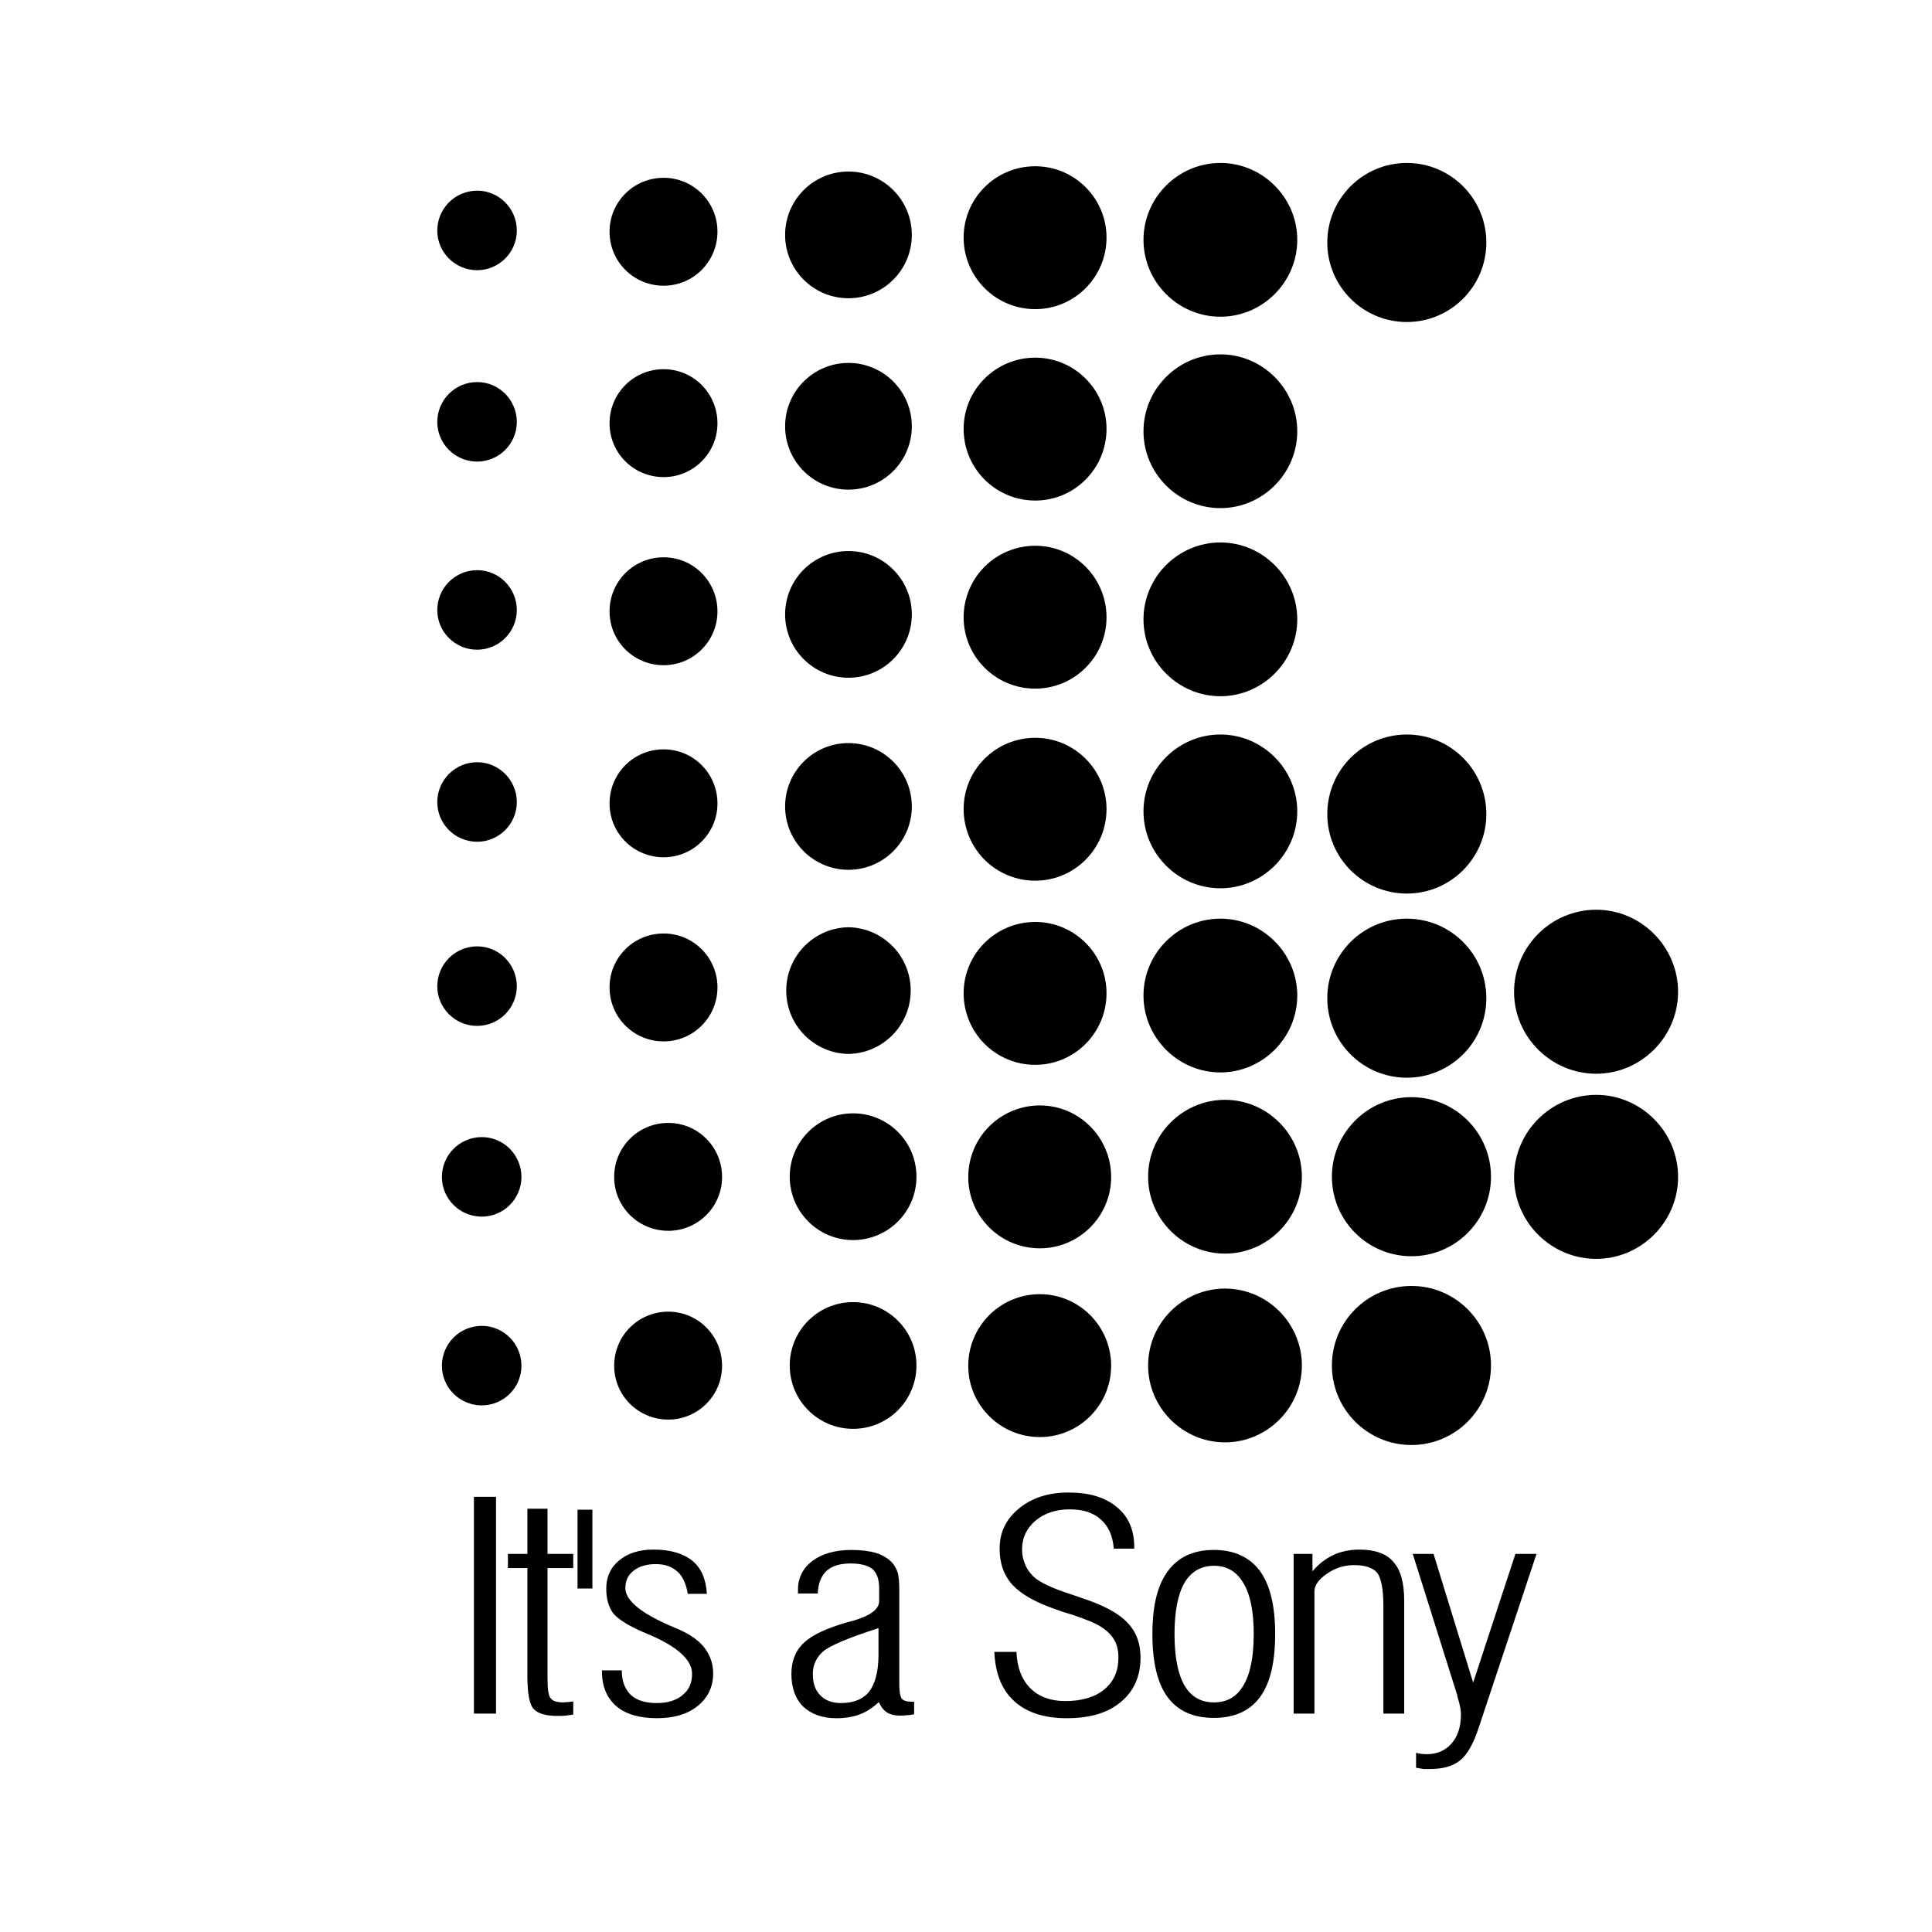
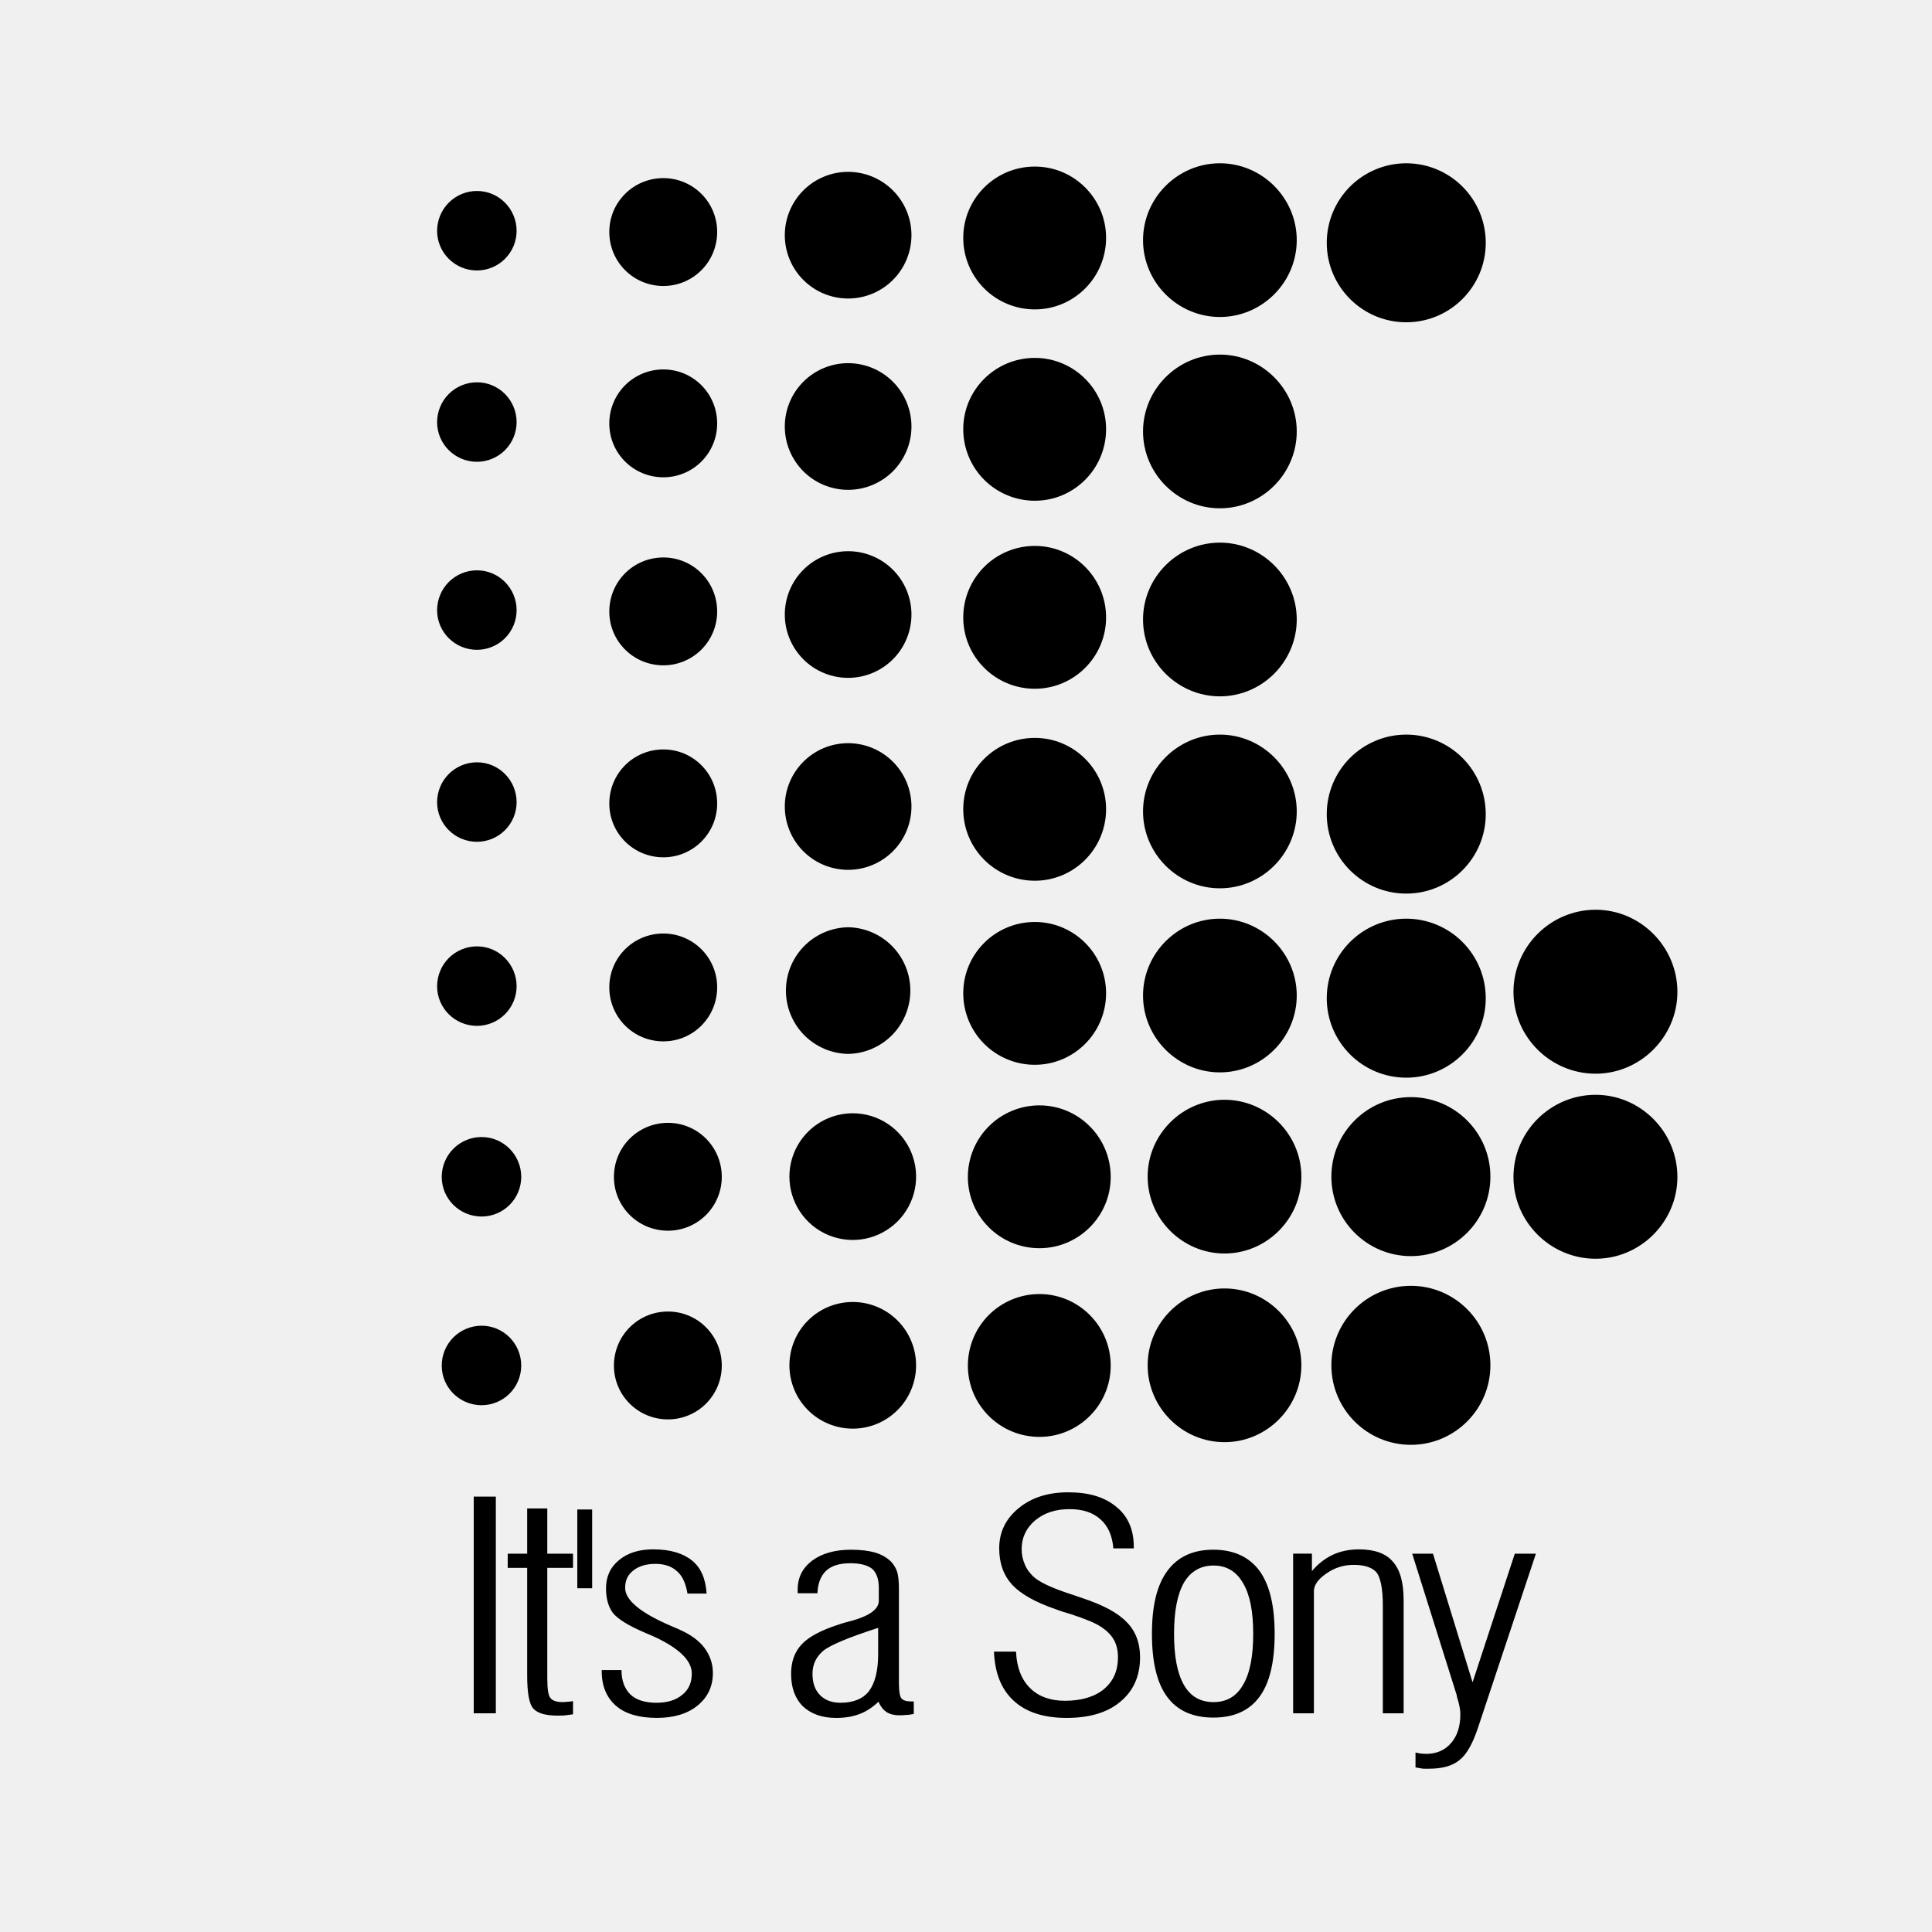
- <svg xmlns="http://www.w3.org/2000/svg" width="2500" height="2500" viewBox="0 0 192.756 192.756">
-   <g fill-rule="evenodd" clip-rule="evenodd">
-     <path fill="#fff" d="M0 0h192.756v192.756H0V0z" />
-     <path d="M140.359 16.258a7.938 7.938 0 0 1 7.934 7.935c0 4.378-3.555 7.935-7.934 7.935s-7.936-3.556-7.936-7.935a7.94 7.94 0 0 1 7.936-7.935zM140.359 73.282a7.938 7.938 0 0 1 7.934 7.935c0 4.378-3.555 7.934-7.934 7.934s-7.936-3.556-7.936-7.934a7.94 7.94 0 0 1 7.936-7.935zM140.359 91.654a7.938 7.938 0 0 1 7.934 7.934c0 4.379-3.555 7.936-7.934 7.936s-7.936-3.557-7.936-7.936a7.94 7.94 0 0 1 7.936-7.934zM140.82 109.465c4.379 0 7.936 3.557 7.936 7.936s-3.557 7.934-7.936 7.934-7.936-3.555-7.936-7.934 3.557-7.936 7.936-7.936zM140.82 128.299c4.379 0 7.936 3.555 7.936 7.934s-3.557 7.936-7.936 7.936-7.936-3.557-7.936-7.936 3.557-7.934 7.936-7.934zM121.758 16.258c4.213 0 7.67 3.457 7.67 7.671s-3.457 7.671-7.67 7.671c-4.215 0-7.672-3.457-7.672-7.671s3.457-7.671 7.672-7.671zM121.758 73.282c4.213 0 7.67 3.458 7.67 7.671 0 4.214-3.457 7.671-7.67 7.671-4.215 0-7.672-3.457-7.672-7.671s3.457-7.671 7.672-7.671zM121.758 91.654c4.213 0 7.67 3.457 7.67 7.67 0 4.215-3.457 7.672-7.67 7.672-4.215 0-7.672-3.457-7.672-7.672 0-4.213 3.457-7.67 7.672-7.67zM122.219 109.729c4.213 0 7.67 3.457 7.67 7.672 0 4.213-3.457 7.672-7.67 7.672-4.215 0-7.672-3.459-7.672-7.672 0-4.215 3.457-7.672 7.672-7.672zM122.219 128.561c4.213 0 7.67 3.457 7.67 7.672s-3.457 7.672-7.67 7.672c-4.215 0-7.672-3.457-7.672-7.672s3.457-7.672 7.672-7.672zM121.758 35.354c4.213 0 7.67 3.457 7.67 7.671s-3.457 7.671-7.67 7.671c-4.215 0-7.672-3.457-7.672-7.671s3.457-7.671 7.672-7.671zM121.758 54.121c4.213 0 7.67 3.457 7.67 7.671s-3.457 7.671-7.67 7.671c-4.215 0-7.672-3.457-7.672-7.671s3.457-7.671 7.672-7.671zM103.287 16.587c3.918 0 7.111 3.193 7.111 7.111 0 3.951-3.193 7.145-7.111 7.145a7.139 7.139 0 0 1-7.145-7.145c0-3.917 3.194-7.111 7.145-7.111zM103.287 73.611c3.918 0 7.111 3.194 7.111 7.112 0 3.95-3.193 7.144-7.111 7.144a7.138 7.138 0 0 1-7.145-7.144c0-3.918 3.194-7.112 7.145-7.112zM103.287 91.983c3.918 0 7.111 3.193 7.111 7.111 0 3.951-3.193 7.145-7.111 7.145a7.138 7.138 0 0 1-7.145-7.145c0-3.918 3.194-7.111 7.145-7.111zM103.748 110.289c3.918 0 7.111 3.193 7.111 7.145 0 3.918-3.193 7.111-7.111 7.111-3.951 0-7.145-3.193-7.145-7.111a7.138 7.138 0 0 1 7.145-7.145zM103.748 129.121c3.918 0 7.111 3.193 7.111 7.145 0 3.918-3.193 7.111-7.111 7.111-3.951 0-7.145-3.193-7.145-7.111a7.138 7.138 0 0 1 7.145-7.145zM103.287 35.683c3.918 0 7.111 3.194 7.111 7.112 0 3.951-3.193 7.145-7.111 7.145a7.138 7.138 0 0 1-7.145-7.145c0-3.919 3.194-7.112 7.145-7.112zM103.287 54.45c3.918 0 7.111 3.193 7.111 7.144 0 3.918-3.193 7.112-7.111 7.112-3.951 0-7.145-3.193-7.145-7.112a7.138 7.138 0 0 1 7.145-7.144zM84.652 17.114a6.323 6.323 0 0 1 6.321 6.321 6.323 6.323 0 0 1-6.321 6.321 6.322 6.322 0 0 1-6.321-6.321 6.322 6.322 0 0 1 6.321-6.321zM84.652 74.138a6.322 6.322 0 0 1 6.321 6.321 6.323 6.323 0 0 1-6.321 6.321 6.323 6.323 0 0 1-6.321-6.321 6.322 6.322 0 0 1 6.321-6.321zM84.652 92.51a6.322 6.322 0 0 1 0 12.642 6.322 6.322 0 0 1 0-12.642zM85.113 111.078a6.322 6.322 0 1 1-6.321 6.322 6.323 6.323 0 0 1 6.321-6.322zM85.113 129.912a6.321 6.321 0 1 1 0 12.643 6.321 6.321 0 0 1 0-12.643zM84.652 36.209a6.323 6.323 0 0 1 6.321 6.321 6.324 6.324 0 0 1-6.321 6.322 6.323 6.323 0 0 1-6.321-6.322 6.323 6.323 0 0 1 6.321-6.321zM84.652 54.976a6.323 6.323 0 0 1 6.321 6.321 6.323 6.323 0 0 1-6.321 6.321 6.322 6.322 0 0 1-6.321-6.321 6.323 6.323 0 0 1 6.321-6.321zM66.214 17.739a5.368 5.368 0 0 1 5.367 5.367c0 2.996-2.403 5.399-5.367 5.399a5.38 5.38 0 0 1-5.399-5.399c0-2.963 2.403-5.367 5.399-5.367zM66.214 74.763c2.963 0 5.367 2.404 5.367 5.4a5.368 5.368 0 0 1-5.367 5.367c-2.996 0-5.399-2.404-5.399-5.367 0-2.996 2.403-5.4 5.399-5.4zM66.214 93.135a5.368 5.368 0 0 1 5.367 5.367c0 2.996-2.403 5.398-5.367 5.398a5.38 5.38 0 0 1-5.399-5.398c0-2.963 2.403-5.367 5.399-5.367zM66.675 112.033c2.963 0 5.366 2.404 5.366 5.4a5.366 5.366 0 0 1-5.366 5.365c-2.996 0-5.399-2.402-5.399-5.365 0-2.995 2.403-5.4 5.399-5.4zM66.675 130.865c2.963 0 5.366 2.404 5.366 5.4a5.368 5.368 0 0 1-5.366 5.367c-2.996 0-5.399-2.404-5.399-5.367 0-2.995 2.403-5.4 5.399-5.4zM66.214 36.835c2.963 0 5.367 2.403 5.367 5.399a5.367 5.367 0 0 1-5.367 5.366c-2.996 0-5.399-2.403-5.399-5.366a5.382 5.382 0 0 1 5.399-5.399zM66.214 55.602c2.963 0 5.367 2.404 5.367 5.4a5.367 5.367 0 0 1-5.367 5.366c-2.996 0-5.399-2.403-5.399-5.366 0-2.997 2.403-5.4 5.399-5.4zM47.612 19.023c2.173 0 3.951 1.778 3.951 3.984a3.963 3.963 0 0 1-3.951 3.951c-2.206 0-3.984-1.778-3.984-3.951a3.977 3.977 0 0 1 3.984-3.984zM47.612 76.048c2.173 0 3.951 1.778 3.951 3.984a3.962 3.962 0 0 1-3.951 3.95c-2.206 0-3.984-1.777-3.984-3.95a3.977 3.977 0 0 1 3.984-3.984zM47.612 94.419c2.173 0 3.951 1.778 3.951 3.983a3.962 3.962 0 0 1-3.951 3.951c-2.206 0-3.984-1.777-3.984-3.951a3.977 3.977 0 0 1 3.984-3.983zM48.073 113.449c2.173 0 3.951 1.777 3.951 3.984a3.963 3.963 0 0 1-3.951 3.951c-2.206 0-3.984-1.779-3.984-3.951a3.977 3.977 0 0 1 3.984-3.984zM48.073 132.281c2.173 0 3.951 1.779 3.951 3.984a3.962 3.962 0 0 1-3.951 3.951c-2.206 0-3.984-1.777-3.984-3.951a3.978 3.978 0 0 1 3.984-3.984zM47.612 38.119c2.173 0 3.951 1.778 3.951 3.984a3.963 3.963 0 0 1-3.951 3.951c-2.206 0-3.984-1.778-3.984-3.951a3.977 3.977 0 0 1 3.984-3.984zM47.612 56.886c2.173 0 3.951 1.778 3.951 3.984a3.963 3.963 0 0 1-3.951 3.951c-2.206 0-3.984-1.778-3.984-3.951a3.977 3.977 0 0 1 3.984-3.984zM159.258 90.764c4.477 0 8.164 3.688 8.164 8.199 0 4.477-3.688 8.164-8.164 8.164-4.512 0-8.199-3.688-8.199-8.164 0-4.511 3.687-8.199 8.199-8.199zM159.258 109.234c4.477 0 8.164 3.688 8.164 8.199 0 4.477-3.688 8.164-8.164 8.164-4.512 0-8.199-3.688-8.199-8.164 0-4.511 3.687-8.199 8.199-8.199zM47.283 170.967v-21.631h2.206v21.631h-2.206zM57.193 171.066c-.231.033-.461.066-.724.098-.231.033-.527.033-.823.033-1.186 0-1.976-.23-2.404-.691s-.625-1.58-.625-3.357v-10.701h-1.942v-1.414h1.942v-4.512h2.008v4.512h2.568v1.414h-2.568v11.031c0 1.053.099 1.744.33 1.975.197.264.625.395 1.251.395.132 0 .264-.033.428-.033.165 0 .362-.033.56-.064v1.314h-.001zM59.103 150.621v7.867h-1.482v-7.867h1.482zM60.058 166.654h1.975c0 1.053.297 1.844.89 2.436.592.561 1.481.824 2.601.824 1.086 0 1.942-.264 2.568-.791.658-.525.955-1.217.955-2.139 0-1.352-1.416-2.668-4.248-3.885a8.015 8.015 0 0 1-.625-.264c-1.515-.658-2.502-1.285-2.997-1.877-.46-.627-.691-1.449-.691-2.471 0-1.15.428-2.105 1.284-2.797.856-.725 2.008-1.088 3.424-1.088 1.712 0 2.996.396 3.885 1.121.889.723 1.35 1.811 1.448 3.291h-1.909c-.165-.988-.494-1.744-1.021-2.205-.527-.494-1.251-.758-2.173-.758-.921 0-1.679.23-2.206.658-.56.428-.823.988-.823 1.746 0 1.217 1.548 2.502 4.643 3.818.362.164.658.264.823.361 1.053.463 1.876 1.055 2.436 1.779.56.756.856 1.58.856 2.535 0 1.35-.527 2.436-1.547 3.26-1.021.822-2.371 1.217-4.05 1.217-1.745 0-3.127-.395-4.049-1.186-.955-.822-1.449-1.975-1.449-3.457v-.128zM91.204 171.033c-.329.066-.593.1-.823.1-.197.031-.428.031-.625.031-.494 0-.922-.098-1.284-.328-.329-.23-.592-.561-.79-1.021-.56.527-1.185.955-1.876 1.219s-1.481.395-2.338.395c-1.416 0-2.502-.395-3.325-1.152-.79-.789-1.185-1.877-1.185-3.26 0-1.217.362-2.205 1.086-2.963.691-.723 1.909-1.383 3.654-1.941.362-.133.856-.264 1.481-.428 1.679-.494 2.535-1.152 2.535-1.943v-1.316c0-.855-.23-1.482-.658-1.877-.461-.363-1.185-.561-2.173-.561-1.054 0-1.844.23-2.404.725-.56.527-.856 1.285-.889 2.271h-1.975v-.361c0-1.219.494-2.174 1.448-2.896.987-.725 2.272-1.088 3.885-1.088.955 0 1.778.1 2.436.297s1.186.527 1.581.922c.263.297.46.625.592 1.02.099.363.165.922.165 1.646v9.482c0 .791.099 1.316.263 1.482.165.197.494.295.988.295h.23v1.25h.001zm-3.556-8.594c-2.963.955-4.774 1.713-5.499 2.305-.691.594-1.054 1.35-1.054 2.271 0 .891.231 1.613.757 2.141.494.494 1.152.758 2.042.758 1.284 0 2.239-.395 2.832-1.152.593-.791.922-2.008.922-3.688v-2.635zM99.205 164.811h2.205c.066 1.547.527 2.766 1.383 3.621.855.857 2.041 1.285 3.49 1.285 1.646 0 2.963-.396 3.885-1.152.955-.791 1.416-1.844 1.416-3.193 0-.66-.133-1.252-.395-1.713-.264-.494-.691-.922-1.285-1.316-.527-.363-1.547-.791-3.062-1.285a16.06 16.06 0 0 1-1.514-.494c-2.008-.691-3.457-1.514-4.312-2.436-.857-.955-1.285-2.141-1.285-3.621 0-1.646.658-2.963 1.943-4.018 1.283-1.053 2.93-1.58 4.938-1.58 2.041 0 3.623.461 4.809 1.449 1.184.955 1.744 2.305 1.744 4.016v.133h-2.041c-.1-1.252-.527-2.238-1.285-2.898-.756-.691-1.777-1.02-3.094-1.02-1.383 0-2.502.361-3.424 1.119-.889.758-1.35 1.711-1.35 2.863 0 .561.098 1.021.295 1.482.166.461.461.855.824 1.219.592.592 1.941 1.217 4.016 1.877.396.131.658.23.855.295 2.107.691 3.59 1.482 4.479 2.404.889.889 1.35 2.074 1.35 3.523 0 1.877-.658 3.357-1.975 4.443-1.285 1.088-3.096 1.613-5.367 1.613-2.238 0-4.016-.559-5.268-1.711s-1.877-2.765-1.975-4.905zM117.182 163.033c0 2.271.328 3.951.986 5.104s1.646 1.711 2.963 1.711c1.285 0 2.273-.559 2.932-1.711.691-1.152 1.02-2.865 1.02-5.104s-.328-3.918-1.02-5.07c-.658-1.152-1.646-1.746-2.932-1.746-1.316 0-2.305.594-2.963 1.713-.658 1.152-.986 2.865-.986 5.103zm-2.207 0c0-2.799.494-4.873 1.547-6.289 1.021-1.383 2.535-2.107 4.576-2.107 2.043 0 3.59.725 4.611 2.107 1.02 1.416 1.514 3.49 1.514 6.289s-.494 4.904-1.514 6.287c-1.021 1.383-2.537 2.074-4.611 2.074-2.041 0-3.588-.691-4.607-2.074-1.022-1.382-1.516-3.488-1.516-6.287zM138.021 170.967v-10.766c0-1.68-.23-2.766-.625-3.293-.428-.492-1.186-.756-2.271-.756a4.637 4.637 0 0 0-2.732.855c-.824.561-1.252 1.152-1.252 1.777v12.182h-2.074v-15.934h1.877v1.744a6.111 6.111 0 0 1 2.107-1.646c.725-.33 1.613-.527 2.566-.527 1.549 0 2.701.396 3.393 1.219.725.791 1.086 2.074 1.086 3.852v11.293h-2.075zM147.537 172.35c-.527 1.613-1.152 2.732-1.877 3.293-.725.592-1.744.855-3.062.855h-.527c-.197-.033-.461-.064-.789-.131v-1.482c.164.033.328.066.527.1.164 0 .328.033.494.033 1.086 0 1.908-.363 2.533-1.088.627-.723.922-1.678.922-2.896 0-.395-.098-.955-.328-1.68-.033-.098-.033-.164-.033-.197l-4.445-14.123h2.074l3.951 12.84 4.215-12.84h2.107l-5.762 17.316z" />
-   </g>
+ <svg xmlns="http://www.w3.org/2000/svg" width="2500" height="2501" viewBox="0 0 2500 2501" fill="none">
+   <path fill-rule="evenodd" clip-rule="evenodd" d="M1820.42 211.362C1847.71 211.376 1873.88 222.224 1893.18 241.522C1912.47 260.819 1923.31 286.988 1923.33 314.278C1923.33 371.059 1877.22 417.193 1820.42 417.193C1763.63 417.193 1717.5 371.072 1717.5 314.278C1717.51 286.986 1728.36 260.817 1747.66 241.52C1766.96 222.223 1793.13 211.376 1820.42 211.362ZM1820.42 950.95C1847.71 950.964 1873.88 961.812 1893.18 981.109C1912.47 1000.41 1923.31 1026.58 1923.33 1053.87C1923.33 1110.65 1877.22 1156.77 1820.42 1156.77C1763.63 1156.77 1717.5 1110.65 1717.5 1053.87C1717.51 1026.57 1728.36 1000.4 1747.66 981.108C1766.96 961.811 1793.13 950.964 1820.42 950.95ZM1820.42 1189.23C1847.71 1189.24 1873.88 1200.09 1893.17 1219.39C1912.47 1238.68 1923.31 1264.85 1923.33 1292.13C1923.33 1348.93 1877.22 1395.06 1820.42 1395.06C1763.63 1395.06 1717.5 1348.93 1717.5 1292.13C1717.52 1264.84 1728.37 1238.68 1747.67 1219.38C1766.97 1200.09 1793.13 1189.24 1820.42 1189.23ZM1826.4 1420.24C1883.2 1420.24 1929.33 1466.37 1929.33 1523.16C1929.33 1579.96 1883.2 1626.07 1826.4 1626.07C1769.61 1626.07 1723.47 1579.96 1723.47 1523.16C1723.47 1466.37 1769.61 1420.24 1826.4 1420.24ZM1826.4 1664.51C1883.2 1664.51 1929.33 1710.62 1929.33 1767.41C1929.33 1824.2 1883.2 1870.34 1826.4 1870.34C1769.61 1870.34 1723.47 1824.2 1723.47 1767.41C1723.47 1710.62 1769.61 1664.51 1826.4 1664.51ZM1579.17 211.362C1633.81 211.362 1678.65 256.199 1678.65 310.854C1678.65 365.508 1633.81 410.345 1579.17 410.345C1524.51 410.345 1479.67 365.508 1479.67 310.854C1479.67 256.199 1524.51 211.362 1579.17 211.362ZM1579.17 950.95C1633.81 950.95 1678.65 995.8 1678.65 1050.44C1678.65 1105.1 1633.81 1149.93 1579.17 1149.93C1524.51 1149.93 1479.67 1105.1 1479.67 1050.44C1479.67 995.787 1524.51 950.95 1579.17 950.95ZM1579.17 1189.23C1633.81 1189.23 1678.65 1234.07 1678.65 1288.71C1678.65 1343.38 1633.81 1388.21 1579.17 1388.21C1524.51 1388.21 1479.67 1343.38 1479.67 1288.71C1479.67 1234.07 1524.51 1189.23 1579.17 1189.23ZM1585.15 1423.66C1639.79 1423.66 1684.63 1468.5 1684.63 1523.16C1684.63 1577.81 1639.79 1622.67 1585.15 1622.67C1530.48 1622.67 1485.65 1577.81 1485.65 1523.16C1485.65 1468.5 1530.48 1423.66 1585.15 1423.66ZM1585.15 1667.91C1639.79 1667.91 1684.63 1712.74 1684.63 1767.41C1684.63 1822.08 1639.79 1866.91 1585.15 1866.91C1530.48 1866.91 1485.65 1822.08 1485.65 1767.41C1485.65 1712.74 1530.48 1667.91 1585.15 1667.91ZM1579.17 459.033C1633.81 459.033 1678.65 503.87 1678.65 558.524C1678.65 613.179 1633.81 658.015 1579.17 658.015C1524.51 658.015 1479.67 613.179 1479.67 558.524C1479.67 503.87 1524.51 459.033 1579.17 459.033ZM1579.17 702.437C1633.81 702.437 1678.65 747.273 1678.65 801.928C1678.65 856.582 1633.81 901.419 1579.17 901.419C1524.51 901.419 1479.67 856.582 1479.67 801.928C1479.67 747.273 1524.51 702.437 1579.17 702.437ZM1339.61 215.629C1390.42 215.629 1431.84 257.042 1431.84 307.857C1431.84 359.101 1390.42 400.526 1339.61 400.526C1327.44 400.537 1315.38 398.147 1304.13 393.493C1292.89 388.84 1282.67 382.014 1274.06 373.407C1265.45 364.8 1258.63 354.58 1253.97 343.332C1249.32 332.085 1246.93 320.03 1246.94 307.857C1246.94 257.055 1288.36 215.629 1339.61 215.629ZM1339.61 955.217C1390.42 955.217 1431.84 996.643 1431.84 1047.46C1431.84 1098.69 1390.42 1140.11 1339.61 1140.11C1327.44 1140.13 1315.38 1137.74 1304.13 1133.09C1292.89 1128.43 1282.67 1121.61 1274.06 1113C1265.45 1104.4 1258.63 1094.18 1253.97 1082.93C1249.32 1071.68 1246.93 1059.63 1246.94 1047.46C1246.94 996.643 1288.36 955.217 1339.61 955.217ZM1339.61 1193.5C1390.42 1193.5 1431.84 1234.91 1431.84 1285.73C1431.84 1336.97 1390.42 1378.39 1339.61 1378.39C1327.44 1378.41 1315.38 1376.02 1304.13 1371.37C1292.88 1366.71 1282.66 1359.89 1274.05 1351.28C1265.45 1342.67 1258.62 1332.45 1253.97 1321.2C1249.32 1309.95 1246.93 1297.9 1246.94 1285.73C1246.94 1234.91 1288.36 1193.5 1339.61 1193.5ZM1345.59 1430.92C1396.4 1430.92 1437.82 1472.33 1437.82 1523.59C1437.82 1574.41 1396.4 1615.82 1345.59 1615.82C1294.34 1615.82 1252.92 1574.41 1252.92 1523.59C1252.91 1511.42 1255.29 1499.36 1259.95 1488.11C1264.6 1476.87 1271.43 1466.65 1280.03 1458.04C1288.64 1449.43 1298.86 1442.6 1310.11 1437.95C1321.36 1433.3 1333.41 1430.91 1345.59 1430.92ZM1345.59 1675.17C1396.4 1675.17 1437.82 1716.58 1437.82 1767.84C1437.82 1818.65 1396.4 1860.07 1345.59 1860.07C1294.34 1860.07 1252.92 1818.65 1252.92 1767.84C1252.91 1755.67 1255.29 1743.61 1259.95 1732.36C1264.6 1721.11 1271.43 1710.89 1280.03 1702.28C1288.64 1693.68 1298.86 1686.85 1310.11 1682.2C1321.36 1677.55 1333.41 1675.16 1345.59 1675.17ZM1339.61 463.3C1390.42 463.3 1431.84 504.726 1431.84 555.541C1431.84 606.785 1390.42 648.21 1339.61 648.21C1327.44 648.222 1315.38 645.833 1304.13 641.18C1292.88 636.528 1282.66 629.702 1274.05 621.095C1265.45 612.487 1258.62 602.267 1253.97 591.018C1249.32 579.77 1246.93 567.714 1246.94 555.541C1246.94 504.713 1288.36 463.3 1339.61 463.3ZM1339.61 706.704C1390.42 706.704 1431.84 748.116 1431.84 799.36C1431.84 850.175 1390.42 891.601 1339.61 891.601C1288.36 891.601 1246.94 850.188 1246.94 799.36C1246.93 787.188 1249.32 775.134 1253.97 763.887C1258.63 752.64 1265.45 742.421 1274.06 733.815C1282.67 725.208 1292.89 718.384 1304.13 713.732C1315.38 709.08 1327.44 706.692 1339.61 706.704ZM1097.92 222.465C1119.66 222.471 1140.51 231.111 1155.88 246.484C1171.25 261.857 1179.89 282.706 1179.9 304.446C1179.89 326.187 1171.25 347.036 1155.88 362.409C1140.51 377.782 1119.66 386.421 1097.92 386.428C1076.17 386.425 1055.32 377.786 1039.95 362.413C1024.58 347.039 1015.94 326.188 1015.93 304.446C1015.94 282.705 1024.58 261.854 1039.95 246.48C1055.32 231.106 1076.17 222.468 1097.92 222.465ZM1097.92 962.052C1119.66 962.056 1140.51 970.694 1155.88 986.068C1171.26 1001.44 1179.89 1022.29 1179.9 1044.03C1179.89 1065.78 1171.25 1086.62 1155.88 1102C1140.51 1117.37 1119.66 1126.01 1097.92 1126.02C1076.18 1126.01 1055.33 1117.37 1039.95 1102C1024.58 1086.62 1015.94 1065.78 1015.93 1044.03C1015.94 1022.29 1024.58 1001.44 1039.95 986.068C1055.32 970.694 1076.17 962.056 1097.92 962.052ZM1097.92 1200.33C1119.41 1200.72 1139.89 1209.52 1154.95 1224.85C1170.01 1240.19 1178.45 1260.82 1178.45 1282.31C1178.45 1303.81 1170.01 1324.44 1154.95 1339.78C1139.89 1355.11 1119.41 1363.91 1097.92 1364.3C1076.43 1363.91 1055.95 1355.11 1040.88 1339.78C1025.82 1324.44 1017.38 1303.81 1017.38 1282.31C1017.38 1260.82 1025.82 1240.19 1040.88 1224.85C1055.95 1209.52 1076.43 1200.72 1097.92 1200.33ZM1103.9 1441.16C1120.11 1441.15 1135.97 1445.96 1149.45 1454.97C1162.94 1463.98 1173.45 1476.78 1179.66 1491.76C1185.87 1506.75 1187.49 1523.23 1184.33 1539.14C1181.17 1555.05 1173.36 1569.66 1161.89 1581.12C1150.43 1592.59 1135.82 1600.4 1119.91 1603.57C1104 1606.73 1087.52 1605.11 1072.53 1598.91C1057.55 1592.7 1044.74 1582.19 1035.73 1568.71C1026.72 1555.22 1021.91 1539.37 1021.91 1523.15C1021.92 1501.41 1030.56 1480.56 1045.93 1465.18C1061.3 1449.8 1082.15 1441.16 1103.9 1441.16ZM1103.9 1685.43C1125.64 1685.43 1146.49 1694.07 1161.87 1709.44C1177.25 1724.82 1185.88 1745.67 1185.88 1767.42C1185.88 1789.16 1177.25 1810.02 1161.87 1825.39C1146.49 1840.77 1125.64 1849.4 1103.9 1849.4C1082.15 1849.4 1061.3 1840.77 1045.92 1825.39C1030.55 1810.02 1021.91 1789.16 1021.91 1767.42C1021.91 1745.67 1030.55 1724.82 1045.92 1709.44C1061.3 1694.07 1082.15 1685.43 1103.9 1685.43ZM1097.92 470.122C1119.66 470.129 1140.51 478.769 1155.88 494.142C1171.25 509.515 1179.89 530.363 1179.9 552.104C1179.89 573.846 1171.25 594.696 1155.88 610.071C1140.51 625.446 1119.66 634.089 1097.92 634.099C1076.17 634.092 1055.32 625.451 1039.95 610.075C1024.58 594.699 1015.94 573.847 1015.93 552.104C1015.94 530.363 1024.58 509.515 1039.95 494.142C1055.33 478.769 1076.18 470.129 1097.92 470.122ZM1097.92 713.526C1119.66 713.533 1140.51 722.172 1155.88 737.545C1171.25 752.918 1179.89 773.767 1179.9 795.508C1179.89 817.249 1171.25 838.097 1155.88 853.47C1140.51 868.843 1119.66 877.483 1097.92 877.49C1076.17 877.486 1055.32 868.848 1039.95 853.474C1024.58 838.1 1015.94 817.25 1015.93 795.508C1015.94 773.767 1024.58 752.918 1039.95 737.545C1055.33 722.172 1076.18 713.533 1097.92 713.526ZM858.78 230.571C877.24 230.574 894.944 237.909 907.997 250.962C921.05 264.016 928.385 281.719 928.389 300.179C928.389 339.037 897.222 370.203 858.78 370.203C849.575 370.236 840.455 368.447 831.945 364.939C823.434 361.432 815.702 356.275 809.193 349.766C802.684 343.257 797.528 335.525 794.02 327.015C790.513 318.504 788.724 309.384 788.756 300.179C788.756 261.75 819.922 230.571 858.78 230.571ZM858.78 970.159C897.209 970.159 928.389 1001.34 928.389 1040.2C928.385 1058.66 921.05 1076.36 907.997 1089.41C894.944 1102.47 877.24 1109.8 858.78 1109.8C819.922 1109.8 788.756 1078.62 788.756 1040.2C788.756 1001.34 819.922 970.159 858.78 970.159ZM858.78 1208.44C877.24 1208.44 894.944 1215.78 907.997 1228.83C921.05 1241.88 928.385 1259.59 928.389 1278.05C928.389 1316.91 897.222 1348.06 858.78 1348.06C849.576 1348.09 840.457 1346.3 831.948 1342.8C823.438 1339.29 815.706 1334.13 809.198 1327.63C802.689 1321.12 797.532 1313.39 794.024 1304.88C790.516 1296.37 788.725 1287.25 788.756 1278.05C788.756 1239.62 819.922 1208.44 858.78 1208.44ZM864.759 1453.54C903.188 1453.54 934.355 1484.72 934.355 1523.58C934.351 1542.03 927.017 1559.73 913.966 1572.78C900.915 1585.83 883.215 1593.16 864.759 1593.16C825.902 1593.16 794.735 1562.01 794.735 1523.58C794.735 1484.73 825.902 1453.54 864.759 1453.54ZM864.759 1697.79C903.188 1697.79 934.355 1728.97 934.355 1767.83C934.351 1786.28 927.018 1803.98 913.968 1817.04C900.917 1830.09 883.217 1837.43 864.759 1837.43C825.902 1837.43 794.735 1806.25 794.735 1767.83C794.735 1728.98 825.902 1697.79 864.759 1697.79ZM858.78 478.241C897.209 478.241 928.389 509.408 928.389 548.265C928.385 566.724 921.05 584.426 907.996 597.477C894.942 610.529 877.239 617.861 858.78 617.861C819.922 617.861 788.756 586.694 788.756 548.265C788.727 539.061 790.518 529.942 794.027 521.434C797.536 512.925 802.693 505.194 809.201 498.686C815.709 492.178 823.44 487.021 831.949 483.512C840.457 480.004 849.576 478.212 858.78 478.241ZM858.78 721.645C897.209 721.645 928.389 752.824 928.389 791.682C928.385 810.141 921.05 827.843 907.996 840.894C894.942 853.945 877.239 861.277 858.78 861.277C819.922 861.277 788.756 830.111 788.756 791.682C788.756 752.811 819.922 721.645 858.78 721.645ZM617.516 247.224C645.7 247.224 668.76 270.284 668.76 298.895C668.719 312.473 663.307 325.484 653.706 335.085C644.105 344.686 631.094 350.098 617.516 350.139C588.905 350.139 565.845 327.079 565.845 298.895C565.833 292.106 567.161 285.382 569.754 279.107C572.346 272.833 576.152 267.132 580.952 262.331C585.753 257.531 591.454 253.725 597.728 251.133C604.003 248.54 610.727 247.212 617.516 247.224ZM617.516 986.825C645.7 986.825 668.76 1009.88 668.76 1038.5C668.719 1052.07 663.306 1065.08 653.705 1074.68C644.103 1084.28 631.093 1089.69 617.516 1089.73C588.905 1089.73 565.845 1066.68 565.845 1038.5C565.833 1031.71 567.161 1024.98 569.754 1018.71C572.346 1012.43 576.152 1006.73 580.952 1001.93C585.753 997.132 591.454 993.326 597.728 990.734C604.003 988.141 610.727 986.813 617.516 986.825ZM617.516 1225.09C645.7 1225.09 668.76 1248.15 668.76 1276.75C668.722 1290.33 663.311 1303.34 653.709 1312.94C644.108 1322.55 631.095 1327.96 617.516 1327.99C588.905 1327.99 565.845 1304.95 565.845 1276.75C565.835 1269.96 567.164 1263.24 569.757 1256.97C572.351 1250.69 576.157 1244.99 580.957 1240.2C585.757 1235.4 591.458 1231.59 597.731 1229C604.005 1226.41 610.728 1225.08 617.516 1225.09ZM623.495 1471.91C651.679 1471.91 674.739 1494.95 674.739 1523.58C674.698 1537.16 669.286 1550.17 659.685 1559.77C650.084 1569.37 637.073 1574.78 623.495 1574.82C594.884 1574.82 571.824 1551.75 571.824 1523.58C571.812 1516.79 573.14 1510.06 575.733 1503.79C578.325 1497.52 582.131 1491.81 586.931 1487.01C591.732 1482.21 597.433 1478.41 603.707 1475.82C609.982 1473.22 616.706 1471.89 623.495 1471.91ZM623.495 1716.15C651.679 1716.15 674.739 1739.23 674.739 1767.83C674.701 1781.4 669.29 1794.42 659.688 1804.02C650.087 1813.62 637.075 1819.03 623.495 1819.07C594.884 1819.07 571.824 1796.02 571.824 1767.83C571.814 1761.04 573.143 1754.31 575.736 1748.04C578.329 1741.77 582.135 1736.07 586.935 1731.26C591.735 1726.46 597.436 1722.66 603.709 1720.07C609.983 1717.47 616.707 1716.14 623.495 1716.15ZM617.516 494.894C645.7 494.894 668.76 517.955 668.76 546.566C668.719 560.144 663.307 573.154 653.706 582.755C644.105 592.356 631.094 597.769 617.516 597.81C588.905 597.81 565.845 574.749 565.845 546.566C565.833 539.777 567.161 533.052 569.754 526.778C572.346 520.504 576.152 514.803 580.952 510.002C585.753 505.201 591.454 501.396 597.728 498.803C604.003 496.211 610.727 494.882 617.516 494.894ZM617.516 738.298C645.7 738.298 668.76 761.358 668.76 789.97C668.719 803.548 663.307 816.558 653.706 826.159C644.105 835.76 631.094 841.172 617.516 841.213C588.905 841.213 565.845 818.153 565.845 789.97C565.833 783.181 567.161 776.456 569.754 770.182C572.346 763.907 576.152 758.206 580.952 753.406C585.753 748.605 591.454 744.799 597.728 742.207C604.003 739.614 610.727 738.286 617.516 738.298ZM2065.54 1177.69C2123.6 1177.69 2171.42 1225.52 2171.42 1284.03C2171.42 1342.09 2123.59 1389.91 2065.54 1389.91C2007.02 1389.91 1959.2 1342.08 1959.2 1284.03C1959.2 1225.52 2007.02 1177.69 2065.54 1177.69ZM2065.54 1417.24C2123.6 1417.24 2171.42 1465.07 2171.42 1523.58C2171.42 1581.64 2123.59 1629.46 2065.54 1629.46C2007.02 1629.46 1959.2 1581.63 1959.2 1523.58C1959.2 1465.07 2007.02 1417.24 2065.54 1417.24ZM613.249 2217.9V1937.35H641.861V2217.9H613.249ZM741.78 2219.19C738.784 2219.61 735.801 2220.04 732.39 2220.46C729.394 2220.88 725.555 2220.88 721.715 2220.88C706.333 2220.88 696.087 2217.9 690.536 2211.92C684.985 2205.94 682.43 2191.43 682.43 2168.38V2029.59H657.243V2011.25H682.43V1952.74H708.473V2011.25H741.78V2029.59H708.473V2172.66C708.473 2186.32 709.757 2195.28 712.753 2198.28C715.308 2201.7 720.859 2203.4 728.979 2203.4C730.691 2203.4 732.403 2202.97 734.53 2202.97C736.67 2202.97 739.225 2202.55 741.793 2202.14L741.78 2219.19ZM766.552 1954.02V2056.05H747.331V1954.02H766.552ZM778.938 2161.96H804.553C804.553 2175.62 808.405 2185.88 816.096 2193.56C823.775 2200.83 835.305 2204.24 849.831 2204.24C863.916 2204.24 875.018 2200.82 883.137 2193.99C891.671 2187.18 895.523 2178.2 895.523 2166.24C895.523 2148.71 877.158 2131.64 840.428 2115.86C837.679 2114.83 834.974 2113.69 832.322 2112.43C812.672 2103.9 799.871 2095.77 793.451 2088.09C787.485 2079.96 784.489 2069.29 784.489 2056.04C784.489 2041.12 790.04 2028.74 801.142 2019.76C812.244 2010.36 827.186 2005.65 845.551 2005.65C867.755 2005.65 884.408 2010.79 895.938 2020.19C907.468 2029.57 913.447 2043.68 914.719 2062.87H889.959C887.819 2050.06 883.552 2040.26 876.717 2034.28C869.882 2027.87 860.492 2024.44 848.534 2024.44C836.589 2024.44 826.758 2027.43 819.922 2032.98C812.659 2038.53 809.248 2045.79 809.248 2055.62C809.248 2071.41 829.326 2088.07 869.467 2105.14C874.162 2107.27 878.001 2108.57 880.141 2109.82C893.798 2115.83 904.472 2123.51 911.735 2132.9C918.999 2142.7 922.838 2153.39 922.838 2165.78C922.838 2183.29 916.003 2197.37 902.773 2208.06C889.531 2218.72 872.022 2223.84 850.246 2223.84C827.614 2223.84 809.689 2218.72 797.731 2208.46C785.345 2197.8 778.938 2182.84 778.938 2163.62V2161.96ZM1182.89 2218.76C1178.63 2219.61 1175.2 2220.05 1172.22 2220.05C1169.67 2220.46 1166.67 2220.46 1164.11 2220.46C1157.71 2220.46 1152.16 2219.19 1147.46 2216.2C1143.19 2213.22 1139.78 2208.93 1137.21 2202.96C1129.95 2209.8 1121.85 2215.35 1112.88 2218.77C1103.92 2222.19 1093.68 2223.89 1082.56 2223.89C1064.2 2223.89 1050.11 2218.77 1039.44 2208.95C1029.19 2198.72 1024.07 2184.61 1024.07 2166.67C1024.07 2150.89 1028.76 2138.07 1038.15 2128.24C1047.11 2118.86 1062.91 2110.3 1085.54 2103.07C1090.24 2101.34 1096.65 2099.64 1104.75 2097.52C1126.53 2091.11 1137.63 2082.58 1137.63 2072.32V2055.25C1137.63 2044.16 1134.65 2036.03 1129.1 2030.9C1123.12 2026.2 1113.73 2023.63 1100.91 2023.63C1087.24 2023.63 1077 2026.61 1069.73 2033.03C1062.47 2039.87 1058.63 2049.7 1058.2 2062.49H1032.59V2057.8C1032.59 2041.99 1038.99 2029.61 1051.37 2020.24C1064.17 2010.84 1080.84 2006.13 1101.76 2006.13C1114.14 2006.13 1124.82 2007.43 1133.35 2009.98C1141.88 2012.54 1148.73 2016.82 1153.86 2021.94C1157.27 2025.79 1159.82 2030.05 1161.53 2035.17C1162.82 2039.88 1163.67 2047.13 1163.67 2056.52V2179.5C1163.67 2189.76 1164.96 2196.57 1167.08 2198.72C1169.22 2201.27 1173.49 2202.55 1179.9 2202.55H1182.88L1182.89 2218.76ZM1136.77 2107.3C1098.34 2119.68 1074.86 2129.51 1065.45 2137.19C1056.49 2144.9 1051.78 2154.7 1051.78 2166.65C1051.78 2178.2 1054.78 2187.57 1061.6 2194.41C1068.01 2200.82 1076.54 2204.24 1088.09 2204.24C1104.74 2204.24 1117.12 2199.12 1124.82 2189.3C1132.51 2179.04 1136.77 2163.26 1136.77 2141.47V2107.3ZM1286.67 2138.06H1315.26C1316.12 2158.12 1322.1 2173.93 1333.2 2185.02C1344.29 2196.14 1359.67 2201.69 1378.47 2201.69C1399.81 2201.69 1416.89 2196.55 1428.85 2186.75C1441.24 2176.49 1447.22 2162.83 1447.22 2145.34C1447.22 2136.78 1445.49 2129.1 1442.1 2123.12C1438.67 2116.71 1433.13 2111.16 1425.43 2106.05C1418.59 2101.34 1405.36 2095.79 1385.72 2089.38C1379.07 2087.57 1372.51 2085.44 1366.08 2082.98C1340.04 2074.02 1321.24 2063.34 1310.15 2051.38C1299.04 2039 1293.49 2023.61 1293.49 2004.42C1293.49 1983.07 1302.02 1965.99 1318.69 1952.31C1335.33 1938.65 1356.69 1931.81 1382.73 1931.81C1409.2 1931.81 1429.72 1937.79 1445.1 1950.61C1460.46 1962.99 1467.72 1980.5 1467.72 2002.69V2004.42H1441.25C1439.96 1988.18 1434.42 1975.39 1424.59 1966.83C1414.78 1957.87 1401.54 1953.6 1384.46 1953.6C1366.52 1953.6 1352.01 1958.29 1340.05 1968.12C1328.52 1977.95 1322.54 1990.31 1322.54 2005.25C1322.54 2012.53 1323.81 2018.49 1326.37 2024.47C1328.52 2030.45 1332.34 2035.56 1337.05 2040.28C1344.73 2047.96 1362.23 2056.07 1389.14 2064.63C1394.28 2066.32 1397.67 2067.61 1400.23 2068.45C1427.56 2077.41 1446.79 2087.67 1458.32 2099.63C1469.85 2111.16 1475.83 2126.53 1475.83 2145.32C1475.83 2169.67 1467.3 2188.86 1450.21 2202.95C1433.55 2217.06 1410.06 2223.87 1380.61 2223.87C1351.58 2223.87 1328.52 2216.62 1312.28 2201.68C1296.04 2186.74 1287.94 2165.82 1286.67 2138.06ZM1519.82 2115C1519.82 2144.45 1524.08 2166.24 1532.61 2181.2C1541.15 2196.15 1553.96 2203.39 1571.04 2203.39C1587.71 2203.39 1600.52 2196.14 1609.07 2181.2C1618.03 2166.26 1622.3 2144.04 1622.3 2115C1622.3 2085.96 1618.04 2064.18 1609.07 2049.24C1600.53 2034.3 1587.72 2026.6 1571.04 2026.6C1553.97 2026.6 1541.15 2034.3 1532.61 2048.81C1524.08 2063.76 1519.82 2085.97 1519.82 2115ZM1491.2 2115C1491.2 2078.7 1497.61 2051.8 1511.26 2033.43C1524.51 2015.5 1544.14 2006.11 1570.61 2006.11C1597.11 2006.11 1617.17 2015.51 1630.42 2033.43C1643.65 2051.8 1650.05 2078.7 1650.05 2115C1650.05 2151.3 1643.65 2178.6 1630.42 2196.54C1617.17 2214.48 1597.51 2223.44 1570.61 2223.44C1544.14 2223.44 1524.08 2214.48 1510.86 2196.54C1497.61 2178.62 1491.2 2151.3 1491.2 2115ZM1790.1 2217.9V2078.27C1790.1 2056.48 1787.12 2042.4 1781.99 2035.56C1776.44 2029.18 1766.61 2025.75 1752.54 2025.75C1739.85 2025.62 1727.45 2029.5 1717.11 2036.84C1706.42 2044.12 1700.87 2051.79 1700.87 2059.89V2217.89H1673.97V2011.23H1698.31V2033.85C1705.73 2024.8 1715.07 2017.51 1725.64 2012.5C1735.04 2008.22 1746.56 2005.66 1758.92 2005.66C1779.01 2005.66 1793.95 2010.8 1802.93 2021.47C1812.33 2031.73 1817.01 2048.37 1817.01 2071.43V2217.9H1790.1ZM1913.52 2235.84C1906.69 2256.76 1898.58 2271.27 1889.18 2278.55C1879.77 2286.23 1866.56 2289.64 1849.46 2289.64H1842.63C1840.07 2289.21 1836.65 2288.81 1832.39 2287.94V2268.72C1834.52 2269.15 1836.65 2269.57 1839.23 2270.01C1841.36 2270.01 1843.48 2270.44 1845.64 2270.44C1859.72 2270.44 1870.38 2265.73 1878.49 2256.33C1886.62 2246.95 1890.45 2234.57 1890.45 2218.77C1890.45 2213.65 1889.18 2206.38 1886.19 2196.98C1885.76 2195.71 1885.76 2194.85 1885.76 2194.43L1828.11 2011.25H1855.01L1906.26 2177.79L1960.92 2011.25H1988.25L1913.52 2235.84Z" fill="black" />
</svg>
